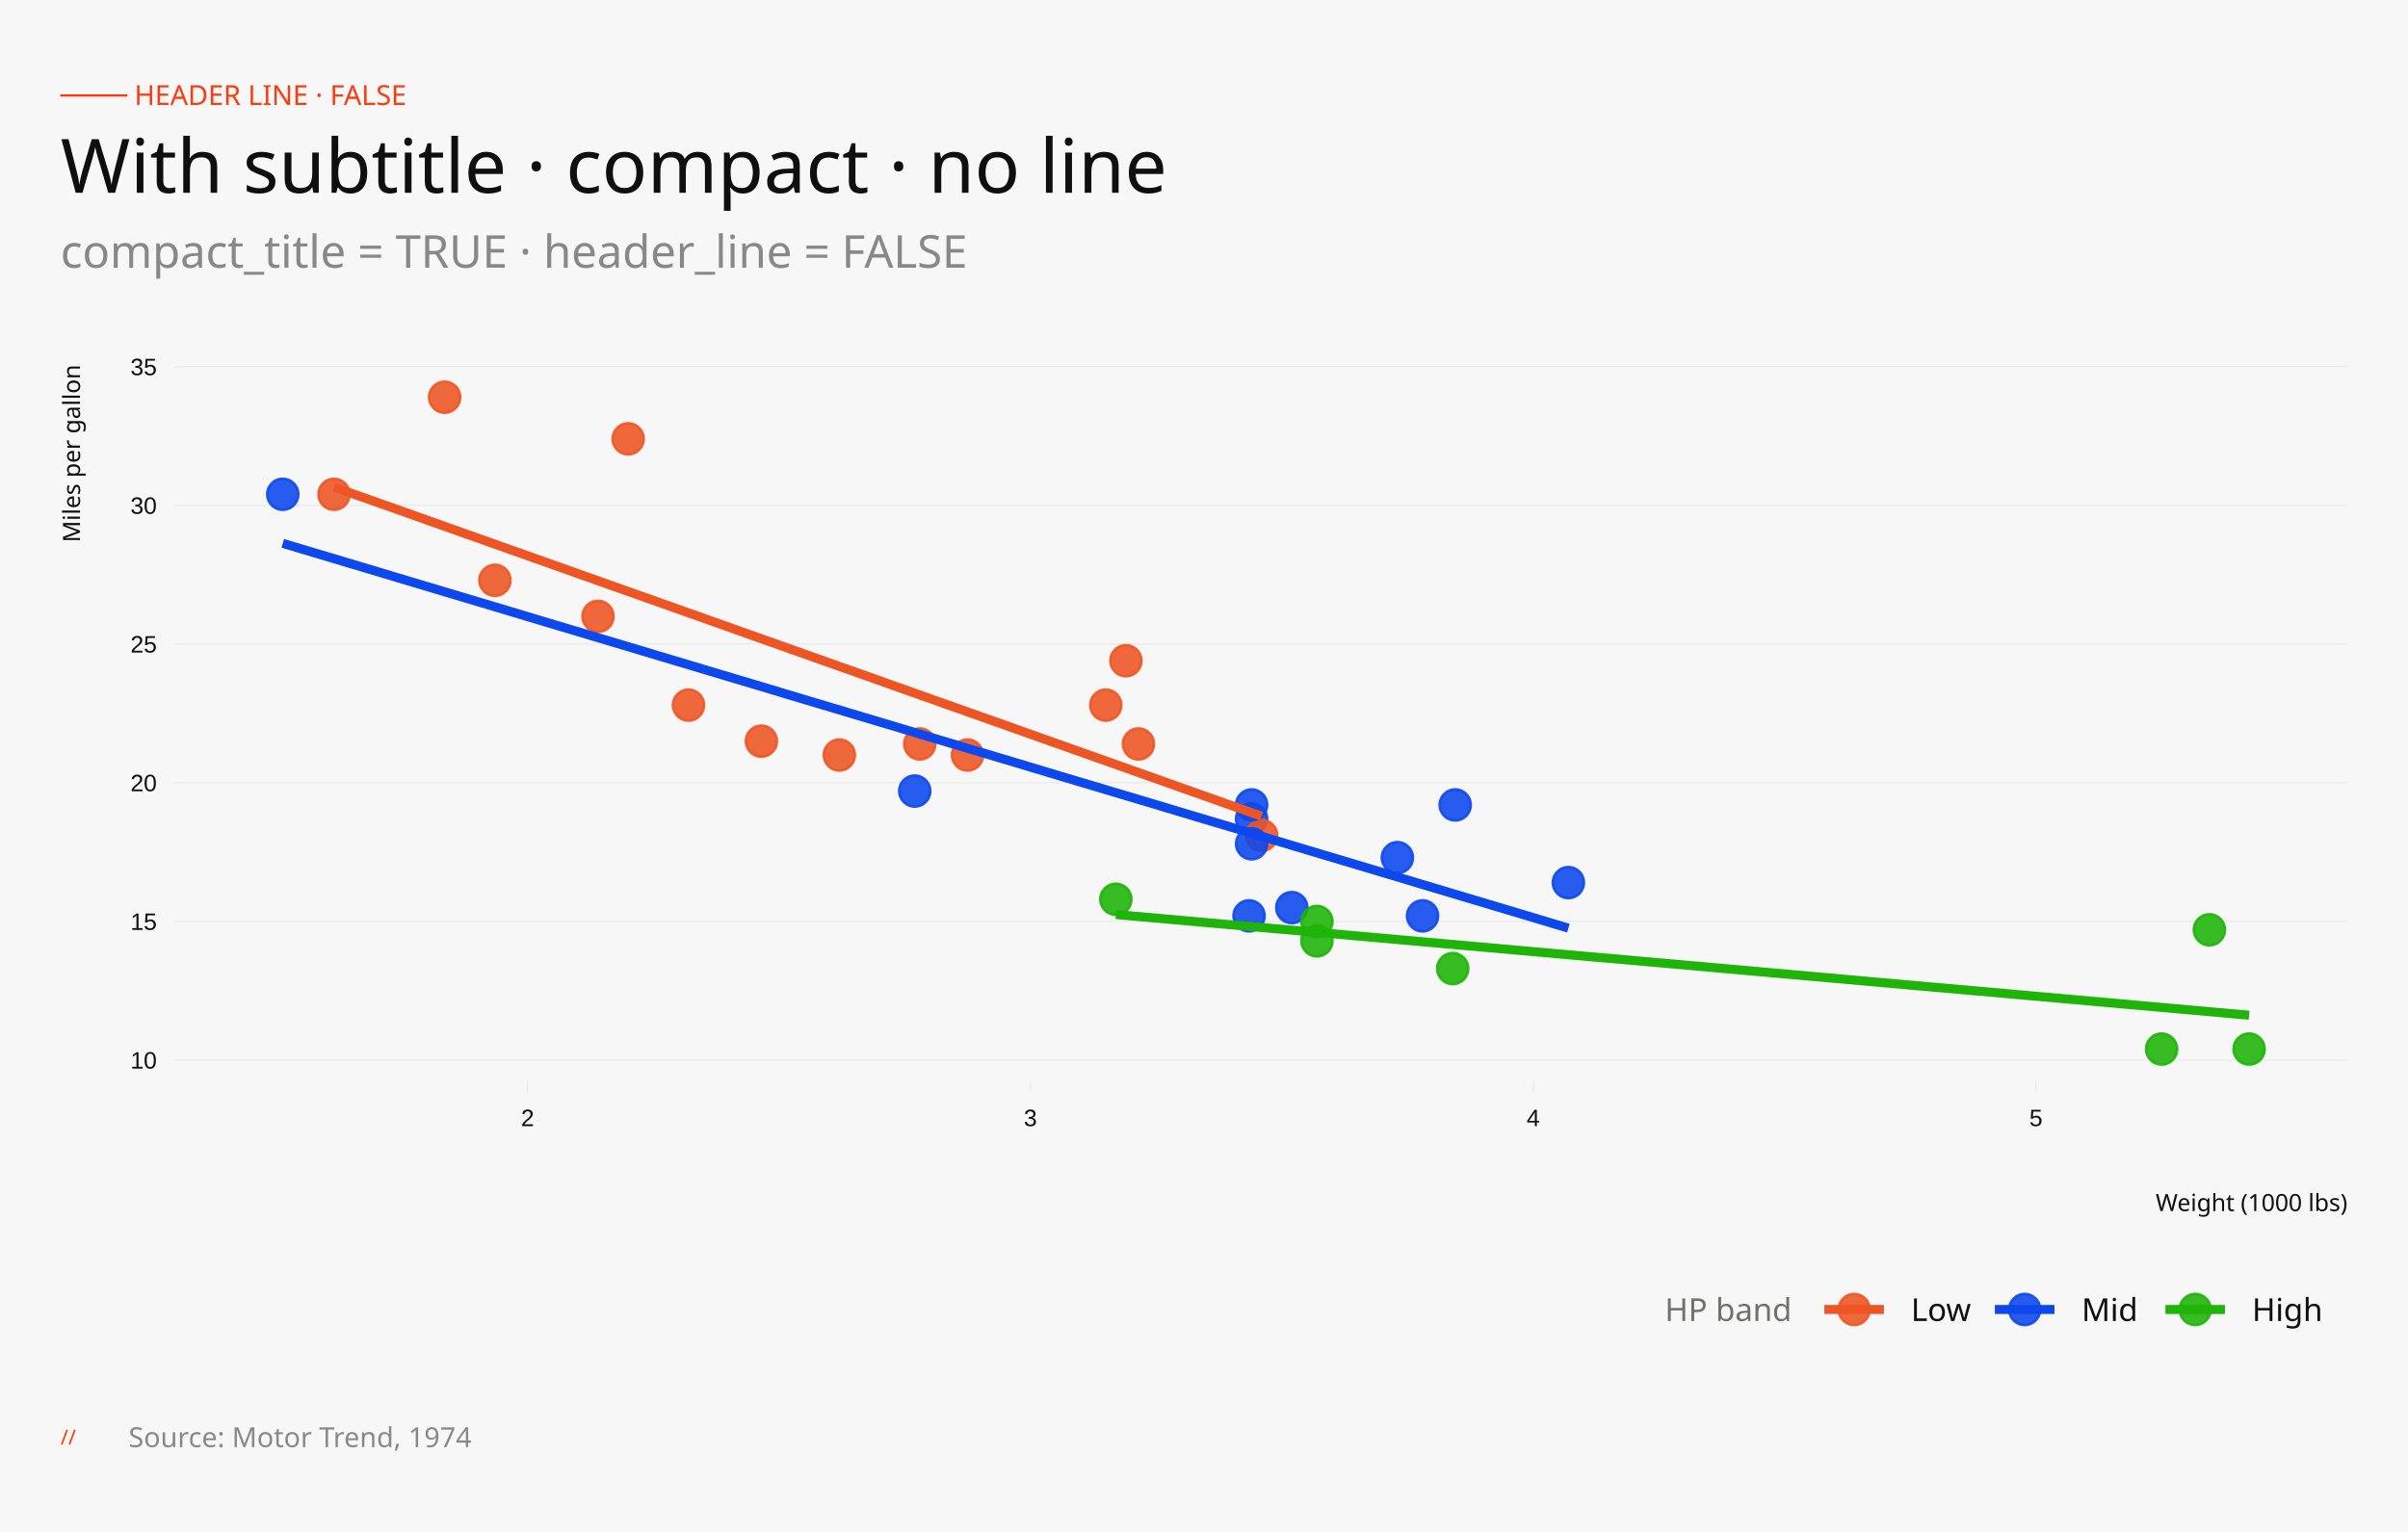
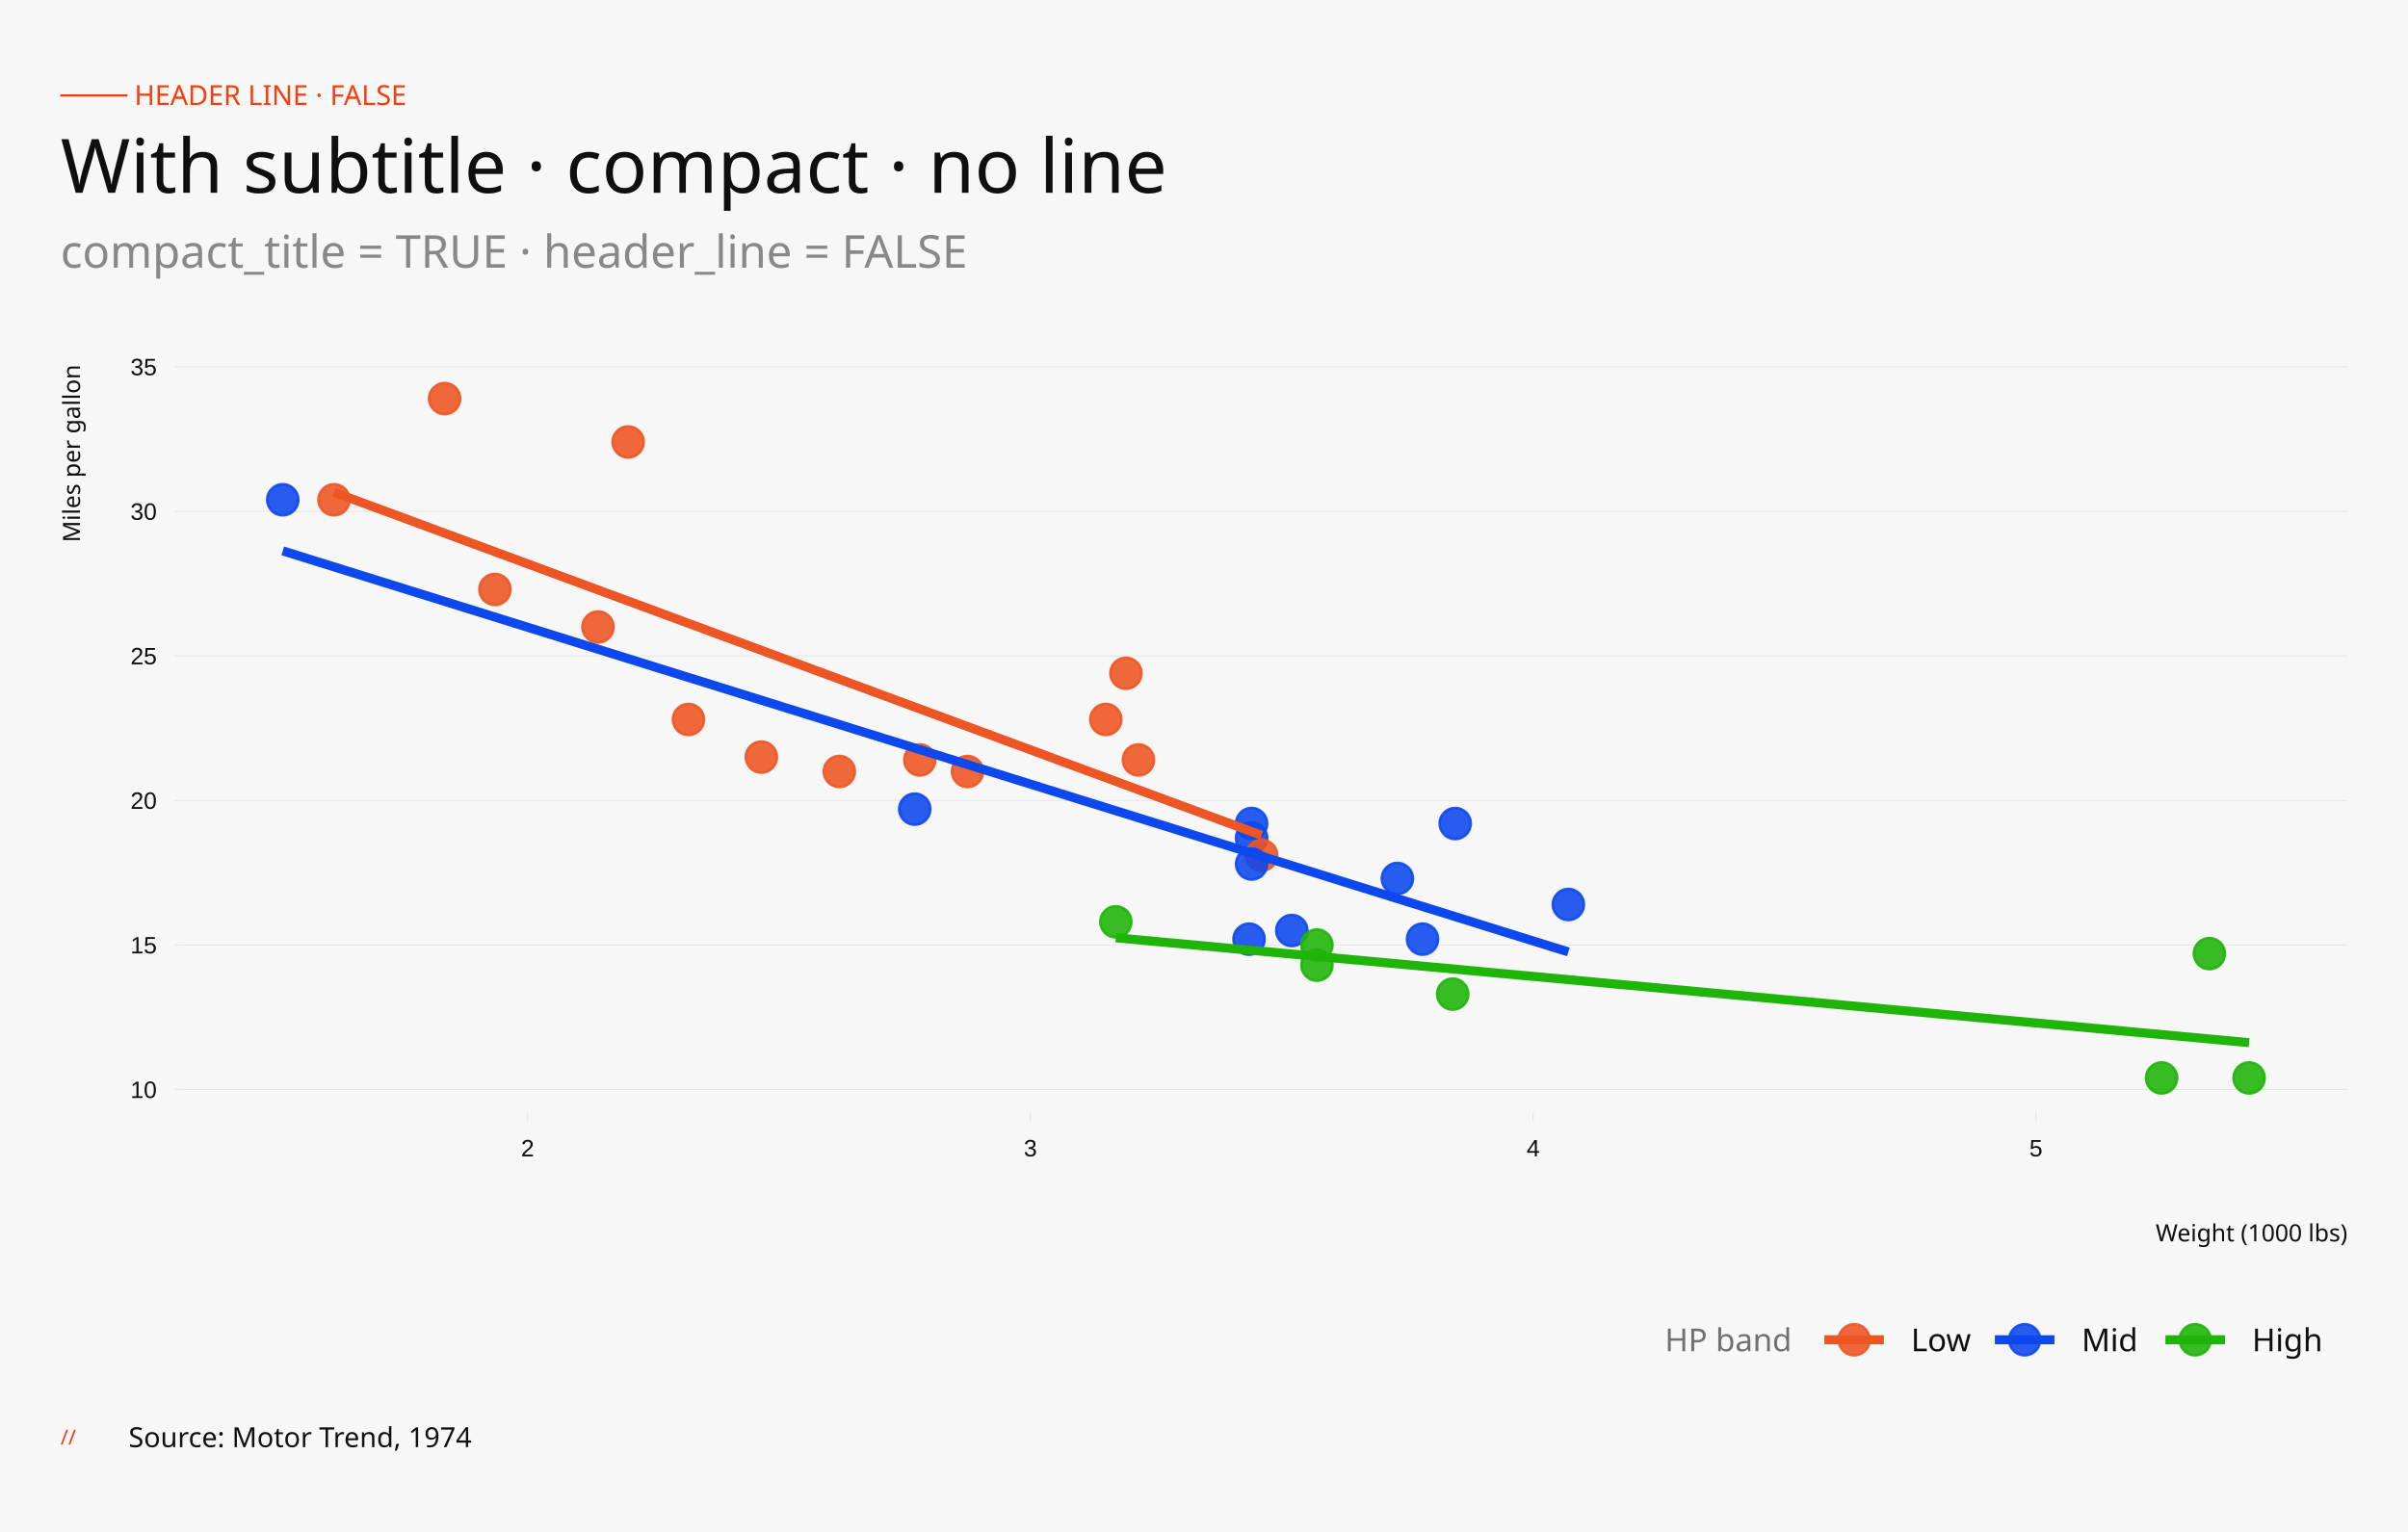
<svg xmlns="http://www.w3.org/2000/svg" width="396.00pt" height="252.00pt" viewBox="0 0 396.00 252.00">
  <g class="svglite">
    <defs>
      <style type="text/css">
    .svglite line, .svglite polyline, .svglite polygon, .svglite path, .svglite rect, .svglite circle {
      fill: none;
      stroke: #000000;
      stroke-linecap: round;
      stroke-linejoin: round;
      stroke-miterlimit: 10.00;
    }
    .svglite text {
      white-space: pre;
    }
    .svglite g.glyphgroup path {
      fill: inherit;
      stroke: none;
    }
  </style>
    </defs>
    <rect width="100%" height="100%" style="stroke: none; fill: none;" />
    <defs>
      <clipPath id="cpMC4wMHwzOTYuMDB8MC4wMHwyNTIuMDA=">
        <rect x="0.00" y="0.00" width="396.00" height="252.00" />
      </clipPath>
    </defs>
    <g clip-path="url(#cpMC4wMHwzOTYuMDB8MC4wMHwyNTIuMDA=)">
      <rect x="0.00" y="0.00" width="396.00" height="252.00" style="stroke-width: 0.63; stroke: none; fill: #F7F7F7;" />
    </g>
    <defs>
-       <clipPath id="cpMzAuMzN8Mzg2LjA0fDU5Ljk4fDE3Ny45Mw==">
-         <rect x="30.33" y="59.98" width="355.71" height="117.94" />
+       <clipPath id="cpMzAuMzN8Mzg2LjA0fDU5Ljk4fDE4Mi45MQ==">
+         <rect x="30.33" y="59.98" width="355.71" height="122.93" />
      </clipPath>
    </defs>
-     <g clip-path="url(#cpMzAuMzN8Mzg2LjA0fDU5Ljk4fDE3Ny45Mw==)">
-       <rect x="30.33" y="59.98" width="355.71" height="117.94" style="stroke-width: 0.63; stroke: none; fill: #F7F7F7;" />
-       <polyline points="30.33,174.39 386.04,174.39 " style="stroke-width: 0.15; stroke: #E4E4E4; stroke-linecap: butt;" />
-       <polyline points="30.33,151.58 386.04,151.58 " style="stroke-width: 0.15; stroke: #E4E4E4; stroke-linecap: butt;" />
-       <polyline points="30.33,128.76 386.04,128.76 " style="stroke-width: 0.15; stroke: #E4E4E4; stroke-linecap: butt;" />
-       <polyline points="30.33,105.95 386.04,105.95 " style="stroke-width: 0.15; stroke: #E4E4E4; stroke-linecap: butt;" />
-       <polyline points="30.33,83.14 386.04,83.14 " style="stroke-width: 0.15; stroke: #E4E4E4; stroke-linecap: butt;" />
-       <polyline points="30.33,60.32 386.04,60.32 " style="stroke-width: 0.15; stroke: #E4E4E4; stroke-linecap: butt;" />
-       <circle cx="138.03" cy="124.20" r="2.56" style="stroke-width: 0.42; stroke: #EE5524; stroke-opacity: 0.88; fill: #EE5524; fill-opacity: 0.88;" />
-       <circle cx="159.11" cy="124.20" r="2.56" style="stroke-width: 0.42; stroke: #EE5524; stroke-opacity: 0.88; fill: #EE5524; fill-opacity: 0.88;" />
-       <circle cx="113.22" cy="115.99" r="2.56" style="stroke-width: 0.42; stroke: #EE5524; stroke-opacity: 0.88; fill: #EE5524; fill-opacity: 0.88;" />
-       <circle cx="187.22" cy="122.38" r="2.56" style="stroke-width: 0.42; stroke: #EE5524; stroke-opacity: 0.88; fill: #EE5524; fill-opacity: 0.88;" />
-       <circle cx="205.83" cy="134.70" r="2.56" style="stroke-width: 0.42; stroke: #0C48ED; stroke-opacity: 0.88; fill: #0C48ED; fill-opacity: 0.88;" />
-       <circle cx="207.48" cy="137.43" r="2.56" style="stroke-width: 0.42; stroke: #EE5524; stroke-opacity: 0.88; fill: #EE5524; fill-opacity: 0.88;" />
-       <circle cx="216.57" cy="154.77" r="2.56" style="stroke-width: 0.42; stroke: #1EB508; stroke-opacity: 0.88; fill: #1EB508; fill-opacity: 0.88;" />
-       <circle cx="185.16" cy="108.69" r="2.56" style="stroke-width: 0.42; stroke: #EE5524; stroke-opacity: 0.88; fill: #EE5524; fill-opacity: 0.88;" />
-       <circle cx="181.85" cy="115.99" r="2.56" style="stroke-width: 0.42; stroke: #EE5524; stroke-opacity: 0.88; fill: #EE5524; fill-opacity: 0.88;" />
-       <circle cx="205.83" cy="132.41" r="2.56" style="stroke-width: 0.42; stroke: #0C48ED; stroke-opacity: 0.88; fill: #0C48ED; fill-opacity: 0.88;" />
-       <circle cx="205.83" cy="138.80" r="2.56" style="stroke-width: 0.42; stroke: #0C48ED; stroke-opacity: 0.88; fill: #0C48ED; fill-opacity: 0.88;" />
-       <circle cx="257.92" cy="145.19" r="2.56" style="stroke-width: 0.42; stroke: #0C48ED; stroke-opacity: 0.88; fill: #0C48ED; fill-opacity: 0.88;" />
-       <circle cx="229.80" cy="141.08" r="2.56" style="stroke-width: 0.42; stroke: #0C48ED; stroke-opacity: 0.88; fill: #0C48ED; fill-opacity: 0.88;" />
-       <circle cx="233.94" cy="150.66" r="2.56" style="stroke-width: 0.42; stroke: #0C48ED; stroke-opacity: 0.88; fill: #0C48ED; fill-opacity: 0.88;" />
-       <circle cx="355.48" cy="172.57" r="2.56" style="stroke-width: 0.42; stroke: #1EB508; stroke-opacity: 0.88; fill: #1EB508; fill-opacity: 0.88;" />
-       <circle cx="369.87" cy="172.57" r="2.56" style="stroke-width: 0.42; stroke: #1EB508; stroke-opacity: 0.88; fill: #1EB508; fill-opacity: 0.88;" />
-       <circle cx="363.34" cy="152.95" r="2.56" style="stroke-width: 0.42; stroke: #1EB508; stroke-opacity: 0.88; fill: #1EB508; fill-opacity: 0.88;" />
-       <circle cx="103.30" cy="72.19" r="2.56" style="stroke-width: 0.42; stroke: #EE5524; stroke-opacity: 0.88; fill: #EE5524; fill-opacity: 0.88;" />
-       <circle cx="54.93" cy="81.31" r="2.56" style="stroke-width: 0.42; stroke: #EE5524; stroke-opacity: 0.88; fill: #EE5524; fill-opacity: 0.88;" />
-       <circle cx="73.12" cy="65.34" r="2.56" style="stroke-width: 0.42; stroke: #EE5524; stroke-opacity: 0.88; fill: #EE5524; fill-opacity: 0.88;" />
-       <circle cx="125.21" cy="121.92" r="2.56" style="stroke-width: 0.42; stroke: #EE5524; stroke-opacity: 0.88; fill: #EE5524; fill-opacity: 0.88;" />
-       <circle cx="212.44" cy="149.30" r="2.56" style="stroke-width: 0.42; stroke: #0C48ED; stroke-opacity: 0.88; fill: #0C48ED; fill-opacity: 0.88;" />
-       <circle cx="205.41" cy="150.66" r="2.56" style="stroke-width: 0.42; stroke: #0C48ED; stroke-opacity: 0.88; fill: #0C48ED; fill-opacity: 0.88;" />
-       <circle cx="238.90" cy="159.33" r="2.56" style="stroke-width: 0.42; stroke: #1EB508; stroke-opacity: 0.88; fill: #1EB508; fill-opacity: 0.88;" />
-       <circle cx="239.31" cy="132.41" r="2.56" style="stroke-width: 0.42; stroke: #0C48ED; stroke-opacity: 0.88; fill: #0C48ED; fill-opacity: 0.88;" />
-       <circle cx="81.39" cy="95.46" r="2.56" style="stroke-width: 0.42; stroke: #EE5524; stroke-opacity: 0.88; fill: #EE5524; fill-opacity: 0.88;" />
-       <circle cx="98.34" cy="101.39" r="2.56" style="stroke-width: 0.42; stroke: #EE5524; stroke-opacity: 0.88; fill: #EE5524; fill-opacity: 0.88;" />
-       <circle cx="46.50" cy="81.31" r="2.56" style="stroke-width: 0.42; stroke: #0C48ED; stroke-opacity: 0.88; fill: #0C48ED; fill-opacity: 0.88;" />
-       <circle cx="183.50" cy="147.93" r="2.56" style="stroke-width: 0.42; stroke: #1EB508; stroke-opacity: 0.88; fill: #1EB508; fill-opacity: 0.88;" />
-       <circle cx="150.43" cy="130.13" r="2.56" style="stroke-width: 0.42; stroke: #0C48ED; stroke-opacity: 0.88; fill: #0C48ED; fill-opacity: 0.88;" />
-       <circle cx="216.57" cy="151.58" r="2.56" style="stroke-width: 0.42; stroke: #1EB508; stroke-opacity: 0.88; fill: #1EB508; fill-opacity: 0.88;" />
-       <circle cx="151.26" cy="122.38" r="2.56" style="stroke-width: 0.42; stroke: #EE5524; stroke-opacity: 0.88; fill: #EE5524; fill-opacity: 0.88;" />
-       <polyline points="54.93,80.13 56.86,80.81 58.79,81.50 60.72,82.18 62.65,82.87 64.59,83.55 66.52,84.24 68.45,84.92 70.38,85.61 72.31,86.29 74.24,86.98 76.17,87.67 78.10,88.35 80.03,89.04 81.96,89.72 83.90,90.41 85.83,91.09 87.76,91.78 89.69,92.46 91.62,93.15 93.55,93.83 95.48,94.52 97.41,95.20 99.34,95.89 101.27,96.58 103.21,97.26 105.14,97.95 107.07,98.63 109.00,99.32 110.93,100.00 112.86,100.69 114.79,101.37 116.72,102.06 118.65,102.74 120.58,103.43 122.52,104.12 124.45,104.80 126.38,105.49 128.31,106.17 130.24,106.86 132.17,107.54 134.10,108.23 136.03,108.91 137.96,109.60 139.89,110.28 141.83,110.97 143.76,111.65 145.69,112.34 147.62,113.03 149.55,113.71 151.48,114.40 153.41,115.08 155.34,115.77 157.27,116.45 159.20,117.14 161.14,117.82 163.07,118.51 165.00,119.19 166.93,119.88 168.86,120.57 170.79,121.25 172.72,121.94 174.65,122.62 176.58,123.31 178.51,123.99 180.45,124.68 182.38,125.36 184.31,126.05 186.24,126.73 188.17,127.42 190.10,128.10 192.03,128.79 193.96,129.48 195.89,130.16 197.82,130.85 199.76,131.53 201.69,132.22 203.62,132.90 205.55,133.59 207.48,134.27 " style="stroke-width: 1.49; stroke: #EE5524; stroke-linecap: butt;" />
-       <polyline points="46.50,89.38 49.17,90.18 51.85,90.98 54.53,91.78 57.20,92.58 59.88,93.38 62.55,94.18 65.23,94.99 67.91,95.79 70.58,96.59 73.26,97.39 75.93,98.19 78.61,98.99 81.29,99.79 83.96,100.59 86.64,101.40 89.32,102.20 91.99,103.00 94.67,103.80 97.34,104.60 100.02,105.40 102.70,106.20 105.37,107.00 108.05,107.81 110.73,108.61 113.40,109.41 116.08,110.21 118.75,111.01 121.43,111.81 124.11,112.61 126.78,113.41 129.46,114.22 132.13,115.02 134.81,115.82 137.49,116.62 140.16,117.42 142.84,118.22 145.52,119.02 148.19,119.82 150.87,120.63 153.54,121.43 156.22,122.23 158.90,123.03 161.57,123.83 164.25,124.63 166.93,125.43 169.60,126.23 172.28,127.04 174.95,127.84 177.63,128.64 180.31,129.44 182.98,130.24 185.66,131.04 188.34,131.84 191.01,132.64 193.69,133.45 196.36,134.25 199.04,135.05 201.72,135.85 204.39,136.65 207.07,137.45 209.74,138.25 212.42,139.06 215.10,139.86 217.77,140.66 220.45,141.46 223.13,142.26 225.80,143.06 228.48,143.86 231.15,144.66 233.83,145.47 236.51,146.27 239.18,147.07 241.86,147.87 244.54,148.67 247.21,149.47 249.89,150.27 252.56,151.07 255.24,151.88 257.92,152.68 " style="stroke-width: 1.49; stroke: #0C48ED; stroke-linecap: butt;" />
-       <polyline points="183.50,150.44 185.86,150.65 188.22,150.86 190.58,151.07 192.94,151.28 195.30,151.49 197.66,151.70 200.02,151.91 202.37,152.12 204.73,152.33 207.09,152.54 209.45,152.75 211.81,152.95 214.17,153.16 216.53,153.37 218.89,153.58 221.25,153.79 223.61,154.00 225.97,154.21 228.32,154.42 230.68,154.63 233.04,154.84 235.40,155.05 237.76,155.26 240.12,155.47 242.48,155.68 244.84,155.89 247.20,156.10 249.56,156.31 251.91,156.52 254.27,156.73 256.63,156.94 258.99,157.15 261.35,157.36 263.71,157.57 266.07,157.77 268.43,157.98 270.79,158.19 273.15,158.40 275.51,158.61 277.86,158.82 280.22,159.03 282.58,159.24 284.94,159.45 287.30,159.66 289.66,159.87 292.02,160.08 294.38,160.29 296.74,160.50 299.10,160.71 301.46,160.92 303.81,161.13 306.17,161.34 308.53,161.55 310.89,161.76 313.25,161.97 315.61,162.18 317.97,162.39 320.33,162.59 322.69,162.80 325.05,163.01 327.41,163.22 329.76,163.43 332.12,163.64 334.48,163.85 336.84,164.06 339.20,164.27 341.56,164.48 343.92,164.69 346.28,164.90 348.64,165.11 351.00,165.32 353.36,165.53 355.71,165.74 358.07,165.95 360.43,166.16 362.79,166.37 365.15,166.58 367.51,166.79 369.87,167.00 " style="stroke-width: 1.49; stroke: #1EB508; stroke-linecap: butt;" />
+     <g clip-path="url(#cpMzAuMzN8Mzg2LjA0fDU5Ljk4fDE4Mi45MQ==)">
+       <rect x="30.33" y="59.98" width="355.71" height="122.93" style="stroke-width: 0.63; stroke: none; fill: #F7F7F7;" />
+       <polyline points="30.33,179.22 386.04,179.22 " style="stroke-width: 0.15; stroke: #E4E4E4; stroke-linecap: butt;" />
+       <polyline points="30.33,155.45 386.04,155.45 " style="stroke-width: 0.15; stroke: #E4E4E4; stroke-linecap: butt;" />
+       <polyline points="30.33,131.67 386.04,131.67 " style="stroke-width: 0.15; stroke: #E4E4E4; stroke-linecap: butt;" />
+       <polyline points="30.33,107.89 386.04,107.89 " style="stroke-width: 0.15; stroke: #E4E4E4; stroke-linecap: butt;" />
+       <polyline points="30.33,84.12 386.04,84.12 " style="stroke-width: 0.15; stroke: #E4E4E4; stroke-linecap: butt;" />
+       <polyline points="30.33,60.34 386.04,60.34 " style="stroke-width: 0.15; stroke: #E4E4E4; stroke-linecap: butt;" />
+       <circle cx="138.03" cy="126.91" r="2.56" style="stroke-width: 0.42; stroke: #EE5524; stroke-opacity: 0.88; fill: #EE5524; fill-opacity: 0.88;" />
+       <circle cx="159.11" cy="126.91" r="2.56" style="stroke-width: 0.42; stroke: #EE5524; stroke-opacity: 0.88; fill: #EE5524; fill-opacity: 0.88;" />
+       <circle cx="113.22" cy="118.35" r="2.56" style="stroke-width: 0.42; stroke: #EE5524; stroke-opacity: 0.88; fill: #EE5524; fill-opacity: 0.88;" />
+       <circle cx="187.22" cy="125.01" r="2.56" style="stroke-width: 0.42; stroke: #EE5524; stroke-opacity: 0.88; fill: #EE5524; fill-opacity: 0.88;" />
+       <circle cx="205.83" cy="137.85" r="2.56" style="stroke-width: 0.42; stroke: #0C48ED; stroke-opacity: 0.88; fill: #0C48ED; fill-opacity: 0.88;" />
+       <circle cx="207.48" cy="140.70" r="2.56" style="stroke-width: 0.42; stroke: #EE5524; stroke-opacity: 0.88; fill: #EE5524; fill-opacity: 0.88;" />
+       <circle cx="216.57" cy="158.77" r="2.56" style="stroke-width: 0.42; stroke: #1EB508; stroke-opacity: 0.88; fill: #1EB508; fill-opacity: 0.88;" />
+       <circle cx="185.16" cy="110.75" r="2.56" style="stroke-width: 0.42; stroke: #EE5524; stroke-opacity: 0.88; fill: #EE5524; fill-opacity: 0.88;" />
+       <circle cx="181.85" cy="118.35" r="2.56" style="stroke-width: 0.42; stroke: #EE5524; stroke-opacity: 0.88; fill: #EE5524; fill-opacity: 0.88;" />
+       <circle cx="205.83" cy="135.47" r="2.56" style="stroke-width: 0.42; stroke: #0C48ED; stroke-opacity: 0.88; fill: #0C48ED; fill-opacity: 0.88;" />
+       <circle cx="205.83" cy="142.13" r="2.56" style="stroke-width: 0.42; stroke: #0C48ED; stroke-opacity: 0.88; fill: #0C48ED; fill-opacity: 0.88;" />
+       <circle cx="257.92" cy="148.79" r="2.56" style="stroke-width: 0.42; stroke: #0C48ED; stroke-opacity: 0.88; fill: #0C48ED; fill-opacity: 0.88;" />
+       <circle cx="229.80" cy="144.51" r="2.56" style="stroke-width: 0.42; stroke: #0C48ED; stroke-opacity: 0.88; fill: #0C48ED; fill-opacity: 0.88;" />
+       <circle cx="233.94" cy="154.49" r="2.56" style="stroke-width: 0.42; stroke: #0C48ED; stroke-opacity: 0.88; fill: #0C48ED; fill-opacity: 0.88;" />
+       <circle cx="355.48" cy="177.32" r="2.56" style="stroke-width: 0.42; stroke: #1EB508; stroke-opacity: 0.88; fill: #1EB508; fill-opacity: 0.88;" />
+       <circle cx="369.87" cy="177.32" r="2.56" style="stroke-width: 0.42; stroke: #1EB508; stroke-opacity: 0.88; fill: #1EB508; fill-opacity: 0.88;" />
+       <circle cx="363.34" cy="156.87" r="2.56" style="stroke-width: 0.42; stroke: #1EB508; stroke-opacity: 0.88; fill: #1EB508; fill-opacity: 0.88;" />
+       <circle cx="103.30" cy="72.70" r="2.56" style="stroke-width: 0.42; stroke: #EE5524; stroke-opacity: 0.88; fill: #EE5524; fill-opacity: 0.88;" />
+       <circle cx="54.93" cy="82.21" r="2.56" style="stroke-width: 0.42; stroke: #EE5524; stroke-opacity: 0.88; fill: #EE5524; fill-opacity: 0.88;" />
+       <circle cx="73.12" cy="65.57" r="2.56" style="stroke-width: 0.42; stroke: #EE5524; stroke-opacity: 0.88; fill: #EE5524; fill-opacity: 0.88;" />
+       <circle cx="125.21" cy="124.54" r="2.56" style="stroke-width: 0.42; stroke: #EE5524; stroke-opacity: 0.88; fill: #EE5524; fill-opacity: 0.88;" />
+       <circle cx="212.44" cy="153.07" r="2.56" style="stroke-width: 0.42; stroke: #0C48ED; stroke-opacity: 0.88; fill: #0C48ED; fill-opacity: 0.88;" />
+       <circle cx="205.41" cy="154.49" r="2.56" style="stroke-width: 0.42; stroke: #0C48ED; stroke-opacity: 0.88; fill: #0C48ED; fill-opacity: 0.88;" />
+       <circle cx="238.90" cy="163.53" r="2.56" style="stroke-width: 0.42; stroke: #1EB508; stroke-opacity: 0.88; fill: #1EB508; fill-opacity: 0.88;" />
+       <circle cx="239.31" cy="135.47" r="2.56" style="stroke-width: 0.42; stroke: #0C48ED; stroke-opacity: 0.88; fill: #0C48ED; fill-opacity: 0.88;" />
+       <circle cx="81.39" cy="96.96" r="2.56" style="stroke-width: 0.42; stroke: #EE5524; stroke-opacity: 0.88; fill: #EE5524; fill-opacity: 0.88;" />
+       <circle cx="98.34" cy="103.14" r="2.56" style="stroke-width: 0.42; stroke: #EE5524; stroke-opacity: 0.88; fill: #EE5524; fill-opacity: 0.88;" />
+       <circle cx="46.50" cy="82.21" r="2.56" style="stroke-width: 0.42; stroke: #0C48ED; stroke-opacity: 0.88; fill: #0C48ED; fill-opacity: 0.88;" />
+       <circle cx="183.50" cy="151.64" r="2.56" style="stroke-width: 0.42; stroke: #1EB508; stroke-opacity: 0.88; fill: #1EB508; fill-opacity: 0.88;" />
+       <circle cx="150.43" cy="133.10" r="2.56" style="stroke-width: 0.42; stroke: #0C48ED; stroke-opacity: 0.88; fill: #0C48ED; fill-opacity: 0.88;" />
+       <circle cx="216.57" cy="155.45" r="2.56" style="stroke-width: 0.42; stroke: #1EB508; stroke-opacity: 0.88; fill: #1EB508; fill-opacity: 0.88;" />
+       <circle cx="151.26" cy="125.01" r="2.56" style="stroke-width: 0.42; stroke: #EE5524; stroke-opacity: 0.88; fill: #EE5524; fill-opacity: 0.88;" />
+       <polyline points="54.93,80.98 56.86,81.69 58.79,82.41 60.72,83.12 62.65,83.83 64.59,84.55 66.52,85.26 68.45,85.98 70.38,86.69 72.31,87.41 74.24,88.12 76.17,88.83 78.10,89.55 80.03,90.26 81.96,90.98 83.90,91.69 85.83,92.41 87.76,93.12 89.69,93.84 91.62,94.55 93.55,95.26 95.48,95.98 97.41,96.69 99.34,97.41 101.27,98.12 103.21,98.84 105.14,99.55 107.07,100.26 109.00,100.98 110.93,101.69 112.86,102.41 114.79,103.12 116.72,103.84 118.65,104.55 120.58,105.26 122.52,105.98 124.45,106.69 126.38,107.41 128.31,108.12 130.24,108.84 132.17,109.55 134.10,110.27 136.03,110.98 137.96,111.69 139.89,112.41 141.83,113.12 143.76,113.84 145.69,114.55 147.62,115.27 149.55,115.98 151.48,116.69 153.41,117.41 155.34,118.12 157.27,118.84 159.20,119.55 161.14,120.27 163.07,120.98 165.00,121.70 166.93,122.41 168.86,123.12 170.79,123.84 172.72,124.55 174.65,125.27 176.58,125.98 178.51,126.70 180.45,127.41 182.38,128.12 184.31,128.84 186.24,129.55 188.17,130.27 190.10,130.98 192.03,131.70 193.96,132.41 195.89,133.12 197.82,133.84 199.76,134.55 201.69,135.27 203.62,135.98 205.55,136.70 207.48,137.41 " style="stroke-width: 1.49; stroke: #EE5524; stroke-linecap: butt;" />
+       <polyline points="46.50,90.62 49.17,91.45 51.85,92.29 54.53,93.12 57.20,93.96 59.88,94.79 62.55,95.63 65.23,96.46 67.91,97.30 70.58,98.13 73.26,98.97 75.93,99.80 78.61,100.64 81.29,101.47 83.96,102.31 86.64,103.14 89.32,103.98 91.99,104.81 94.67,105.65 97.34,106.49 100.02,107.32 102.70,108.16 105.37,108.99 108.05,109.83 110.73,110.66 113.40,111.50 116.08,112.33 118.75,113.17 121.43,114.00 124.11,114.84 126.78,115.67 129.46,116.51 132.13,117.34 134.81,118.18 137.49,119.01 140.16,119.85 142.84,120.68 145.52,121.52 148.19,122.35 150.87,123.19 153.54,124.02 156.22,124.86 158.90,125.69 161.57,126.53 164.25,127.36 166.93,128.20 169.60,129.03 172.28,129.87 174.95,130.70 177.63,131.54 180.31,132.37 182.98,133.21 185.66,134.04 188.34,134.88 191.01,135.71 193.69,136.55 196.36,137.38 199.04,138.22 201.72,139.05 204.39,139.89 207.07,140.72 209.74,141.56 212.42,142.39 215.10,143.23 217.77,144.06 220.45,144.90 223.13,145.74 225.80,146.57 228.48,147.41 231.15,148.24 233.83,149.08 236.51,149.91 239.18,150.75 241.86,151.58 244.54,152.42 247.21,153.25 249.89,154.09 252.56,154.92 255.24,155.76 257.92,156.59 " style="stroke-width: 1.49; stroke: #0C48ED; stroke-linecap: butt;" />
+       <polyline points="183.50,154.26 185.86,154.48 188.22,154.70 190.58,154.92 192.94,155.13 195.30,155.35 197.66,155.57 200.02,155.79 202.37,156.01 204.73,156.23 207.09,156.44 209.45,156.66 211.81,156.88 214.17,157.10 216.53,157.32 218.89,157.54 221.25,157.76 223.61,157.97 225.97,158.19 228.32,158.41 230.68,158.63 233.04,158.85 235.40,159.07 237.76,159.28 240.12,159.50 242.48,159.72 244.84,159.94 247.20,160.16 249.56,160.38 251.91,160.59 254.27,160.81 256.63,161.03 258.99,161.25 261.35,161.47 263.71,161.69 266.07,161.91 268.43,162.12 270.79,162.34 273.15,162.56 275.51,162.78 277.86,163.00 280.22,163.22 282.58,163.43 284.94,163.65 287.30,163.87 289.66,164.09 292.02,164.31 294.38,164.53 296.74,164.74 299.10,164.96 301.46,165.18 303.81,165.40 306.17,165.62 308.53,165.84 310.89,166.06 313.25,166.27 315.61,166.49 317.97,166.71 320.33,166.93 322.69,167.15 325.05,167.37 327.41,167.58 329.76,167.80 332.12,168.02 334.48,168.24 336.84,168.46 339.20,168.68 341.56,168.89 343.92,169.11 346.28,169.33 348.64,169.55 351.00,169.77 353.36,169.99 355.71,170.20 358.07,170.42 360.43,170.64 362.79,170.86 365.15,171.08 367.51,171.30 369.87,171.52 " style="stroke-width: 1.49; stroke: #1EB508; stroke-linecap: butt;" />
    </g>
    <g clip-path="url(#cpMC4wMHwzOTYuMDB8MC4wMHwyNTIuMDA=)">
-       <text x="25.79" y="175.78" text-anchor="end" style="font-size: 3.90px;fill: #0F0F0F; font-family: &quot;Arial&quot;;" textLength="4.31px" lengthAdjust="spacingAndGlyphs">10</text>
-       <text x="25.79" y="152.97" text-anchor="end" style="font-size: 3.90px;fill: #0F0F0F; font-family: &quot;Arial&quot;;" textLength="4.31px" lengthAdjust="spacingAndGlyphs">15</text>
-       <text x="25.79" y="130.16" text-anchor="end" style="font-size: 3.90px;fill: #0F0F0F; font-family: &quot;Arial&quot;;" textLength="4.31px" lengthAdjust="spacingAndGlyphs">20</text>
-       <text x="25.79" y="107.34" text-anchor="end" style="font-size: 3.90px;fill: #0F0F0F; font-family: &quot;Arial&quot;;" textLength="4.31px" lengthAdjust="spacingAndGlyphs">25</text>
-       <text x="25.79" y="84.53" text-anchor="end" style="font-size: 3.90px;fill: #0F0F0F; font-family: &quot;Arial&quot;;" textLength="4.31px" lengthAdjust="spacingAndGlyphs">30</text>
-       <text x="25.79" y="61.72" text-anchor="end" style="font-size: 3.90px;fill: #0F0F0F; font-family: &quot;Arial&quot;;" textLength="4.31px" lengthAdjust="spacingAndGlyphs">35</text>
-       <polyline points="28.71,174.39 30.33,174.39 " style="stroke-width: 0.15; stroke: #E4E4E4; stroke-linecap: butt;" />
-       <polyline points="28.71,151.58 30.33,151.58 " style="stroke-width: 0.15; stroke: #E4E4E4; stroke-linecap: butt;" />
-       <polyline points="28.71,128.76 30.33,128.76 " style="stroke-width: 0.15; stroke: #E4E4E4; stroke-linecap: butt;" />
-       <polyline points="28.71,105.95 30.33,105.95 " style="stroke-width: 0.15; stroke: #E4E4E4; stroke-linecap: butt;" />
-       <polyline points="28.71,83.14 30.33,83.14 " style="stroke-width: 0.15; stroke: #E4E4E4; stroke-linecap: butt;" />
-       <polyline points="28.71,60.32 30.33,60.32 " style="stroke-width: 0.15; stroke: #E4E4E4; stroke-linecap: butt;" />
-       <polyline points="86.76,179.55 86.76,177.93 " style="stroke-width: 0.15; stroke: #E4E4E4; stroke-linecap: butt;" />
-       <polyline points="169.45,179.55 169.45,177.93 " style="stroke-width: 0.15; stroke: #E4E4E4; stroke-linecap: butt;" />
-       <polyline points="252.13,179.55 252.13,177.93 " style="stroke-width: 0.15; stroke: #E4E4E4; stroke-linecap: butt;" />
-       <polyline points="334.81,179.55 334.81,177.93 " style="stroke-width: 0.15; stroke: #E4E4E4; stroke-linecap: butt;" />
-       <text x="86.76" y="185.25" text-anchor="middle" style="font-size: 3.90px;fill: #0F0F0F; font-family: &quot;Arial&quot;;" textLength="2.16px" lengthAdjust="spacingAndGlyphs">2</text>
-       <text x="169.45" y="185.25" text-anchor="middle" style="font-size: 3.90px;fill: #0F0F0F; font-family: &quot;Arial&quot;;" textLength="2.16px" lengthAdjust="spacingAndGlyphs">3</text>
-       <text x="252.13" y="185.25" text-anchor="middle" style="font-size: 3.90px;fill: #0F0F0F; font-family: &quot;Arial&quot;;" textLength="2.16px" lengthAdjust="spacingAndGlyphs">4</text>
-       <text x="334.81" y="185.25" text-anchor="middle" style="font-size: 3.90px;fill: #0F0F0F; font-family: &quot;Arial&quot;;" textLength="2.16px" lengthAdjust="spacingAndGlyphs">5</text>
-       <text x="386.04" y="199.22" text-anchor="end" style="font-size: 3.90px; font-weight: 100;fill: #0F0F0F; font-family: &quot;JetBrains Mono&quot;;" textLength="39.58px" lengthAdjust="spacingAndGlyphs">Weight (1000 lbs)</text>
+       <text x="25.79" y="180.62" text-anchor="end" style="font-size: 3.90px;fill: #0F0F0F; font-family: &quot;Arial&quot;;" textLength="4.31px" lengthAdjust="spacingAndGlyphs">10</text>
+       <text x="25.79" y="156.84" text-anchor="end" style="font-size: 3.90px;fill: #0F0F0F; font-family: &quot;Arial&quot;;" textLength="4.31px" lengthAdjust="spacingAndGlyphs">15</text>
+       <text x="25.79" y="133.06" text-anchor="end" style="font-size: 3.90px;fill: #0F0F0F; font-family: &quot;Arial&quot;;" textLength="4.31px" lengthAdjust="spacingAndGlyphs">20</text>
+       <text x="25.79" y="109.29" text-anchor="end" style="font-size: 3.90px;fill: #0F0F0F; font-family: &quot;Arial&quot;;" textLength="4.31px" lengthAdjust="spacingAndGlyphs">25</text>
+       <text x="25.79" y="85.51" text-anchor="end" style="font-size: 3.90px;fill: #0F0F0F; font-family: &quot;Arial&quot;;" textLength="4.31px" lengthAdjust="spacingAndGlyphs">30</text>
+       <text x="25.79" y="61.73" text-anchor="end" style="font-size: 3.90px;fill: #0F0F0F; font-family: &quot;Arial&quot;;" textLength="4.31px" lengthAdjust="spacingAndGlyphs">35</text>
+       <polyline points="28.71,179.22 30.33,179.22 " style="stroke-width: 0.15; stroke: #E4E4E4; stroke-linecap: butt;" />
+       <polyline points="28.71,155.45 30.33,155.45 " style="stroke-width: 0.15; stroke: #E4E4E4; stroke-linecap: butt;" />
+       <polyline points="28.71,131.67 30.33,131.67 " style="stroke-width: 0.15; stroke: #E4E4E4; stroke-linecap: butt;" />
+       <polyline points="28.71,107.89 30.33,107.89 " style="stroke-width: 0.15; stroke: #E4E4E4; stroke-linecap: butt;" />
+       <polyline points="28.71,84.12 30.33,84.12 " style="stroke-width: 0.15; stroke: #E4E4E4; stroke-linecap: butt;" />
+       <polyline points="28.71,60.34 30.33,60.34 " style="stroke-width: 0.15; stroke: #E4E4E4; stroke-linecap: butt;" />
+       <polyline points="86.76,184.53 86.76,182.91 " style="stroke-width: 0.15; stroke: #E4E4E4; stroke-linecap: butt;" />
+       <polyline points="169.45,184.53 169.45,182.91 " style="stroke-width: 0.15; stroke: #E4E4E4; stroke-linecap: butt;" />
+       <polyline points="252.13,184.53 252.13,182.91 " style="stroke-width: 0.15; stroke: #E4E4E4; stroke-linecap: butt;" />
+       <polyline points="334.81,184.53 334.81,182.91 " style="stroke-width: 0.15; stroke: #E4E4E4; stroke-linecap: butt;" />
+       <text x="86.76" y="190.23" text-anchor="middle" style="font-size: 3.90px;fill: #0F0F0F; font-family: &quot;Arial&quot;;" textLength="2.16px" lengthAdjust="spacingAndGlyphs">2</text>
+       <text x="169.45" y="190.23" text-anchor="middle" style="font-size: 3.90px;fill: #0F0F0F; font-family: &quot;Arial&quot;;" textLength="2.16px" lengthAdjust="spacingAndGlyphs">3</text>
+       <text x="252.13" y="190.23" text-anchor="middle" style="font-size: 3.90px;fill: #0F0F0F; font-family: &quot;Arial&quot;;" textLength="2.16px" lengthAdjust="spacingAndGlyphs">4</text>
+       <text x="334.81" y="190.23" text-anchor="middle" style="font-size: 3.90px;fill: #0F0F0F; font-family: &quot;Arial&quot;;" textLength="2.16px" lengthAdjust="spacingAndGlyphs">5</text>
+       <text x="386.04" y="204.20" text-anchor="end" style="font-size: 3.90px; font-weight: 100;fill: #0F0F0F; font-family: &quot;JetBrains Mono&quot;;" textLength="39.58px" lengthAdjust="spacingAndGlyphs">Weight (1000 lbs)</text>
      <text transform="translate(13.16,59.98) rotate(-90)" text-anchor="end" style="font-size: 3.90px; font-weight: 100;fill: #0F0F0F; font-family: &quot;JetBrains Mono&quot;;" textLength="37.25px" lengthAdjust="spacingAndGlyphs">Miles per gallon</text>
-       <rect x="270.56" y="206.05" width="115.48" height="18.72" style="stroke-width: 0.75; stroke: none;" />
-       <rect x="270.56" y="206.05" width="115.48" height="18.72" style="stroke-width: 0.63; stroke: none; fill: #F7F7F7;" />
-       <text x="273.79" y="217.30" style="font-size: 5.20px;fill: #71706C; font-family: &quot;JetBrains Mono&quot;;" textLength="21.77px" lengthAdjust="spacingAndGlyphs">HP band</text>
-       <rect x="298.80" y="209.29" width="12.24" height="12.24" style="stroke-width: 0.63; stroke: none; fill: #F7F7F7;" />
-       <circle cx="304.92" cy="215.41" r="2.56" style="stroke-width: 0.42; stroke: #EE5524; stroke-opacity: 0.88; fill: #EE5524; fill-opacity: 0.88;" />
-       <line x1="300.02" y1="215.41" x2="309.81" y2="215.41" style="stroke-width: 1.49; stroke: #EE5524; stroke-linecap: butt;" />
-       <rect x="326.84" y="209.29" width="12.24" height="12.24" style="stroke-width: 0.63; stroke: none; fill: #F7F7F7;" />
-       <circle cx="332.96" cy="215.41" r="2.56" style="stroke-width: 0.42; stroke: #0C48ED; stroke-opacity: 0.88; fill: #0C48ED; fill-opacity: 0.88;" />
-       <line x1="328.06" y1="215.41" x2="337.86" y2="215.41" style="stroke-width: 1.49; stroke: #0C48ED; stroke-linecap: butt;" />
-       <rect x="354.88" y="209.29" width="12.24" height="12.24" style="stroke-width: 0.63; stroke: none; fill: #F7F7F7;" />
-       <circle cx="361.00" cy="215.41" r="2.56" style="stroke-width: 0.42; stroke: #1EB508; stroke-opacity: 0.88; fill: #1EB508; fill-opacity: 0.88;" />
-       <line x1="356.11" y1="215.41" x2="365.90" y2="215.41" style="stroke-width: 1.49; stroke: #1EB508; stroke-linecap: butt;" />
-       <text x="314.27" y="217.30" style="font-size: 5.20px;fill: #0F0F0F; font-family: &quot;JetBrains Mono&quot;;" textLength="9.33px" lengthAdjust="spacingAndGlyphs">Low</text>
-       <text x="342.32" y="217.30" style="font-size: 5.20px;fill: #0F0F0F; font-family: &quot;JetBrains Mono&quot;;" textLength="9.33px" lengthAdjust="spacingAndGlyphs">Mid</text>
-       <text x="370.36" y="217.30" style="font-size: 5.20px;fill: #0F0F0F; font-family: &quot;JetBrains Mono&quot;;" textLength="12.44px" lengthAdjust="spacingAndGlyphs">High</text>
+       <rect x="270.56" y="211.03" width="115.48" height="18.72" style="stroke-width: 0.75; stroke: none;" />
+       <rect x="270.56" y="211.03" width="115.48" height="18.72" style="stroke-width: 0.63; stroke: none; fill: #F7F7F7;" />
+       <text x="273.79" y="222.28" style="font-size: 5.20px;fill: #71706C; font-family: &quot;JetBrains Mono&quot;;" textLength="21.77px" lengthAdjust="spacingAndGlyphs">HP band</text>
+       <rect x="298.80" y="214.27" width="12.24" height="12.24" style="stroke-width: 0.63; stroke: none; fill: #F7F7F7;" />
+       <circle cx="304.92" cy="220.39" r="2.56" style="stroke-width: 0.42; stroke: #EE5524; stroke-opacity: 0.88; fill: #EE5524; fill-opacity: 0.88;" />
+       <line x1="300.02" y1="220.39" x2="309.81" y2="220.39" style="stroke-width: 1.49; stroke: #EE5524; stroke-linecap: butt;" />
+       <rect x="326.84" y="214.27" width="12.24" height="12.24" style="stroke-width: 0.63; stroke: none; fill: #F7F7F7;" />
+       <circle cx="332.96" cy="220.39" r="2.56" style="stroke-width: 0.42; stroke: #0C48ED; stroke-opacity: 0.88; fill: #0C48ED; fill-opacity: 0.88;" />
+       <line x1="328.06" y1="220.39" x2="337.86" y2="220.39" style="stroke-width: 1.49; stroke: #0C48ED; stroke-linecap: butt;" />
+       <rect x="354.88" y="214.27" width="12.24" height="12.24" style="stroke-width: 0.63; stroke: none; fill: #F7F7F7;" />
+       <circle cx="361.00" cy="220.39" r="2.56" style="stroke-width: 0.42; stroke: #1EB508; stroke-opacity: 0.88; fill: #1EB508; fill-opacity: 0.88;" />
+       <line x1="356.11" y1="220.39" x2="365.90" y2="220.39" style="stroke-width: 1.49; stroke: #1EB508; stroke-linecap: butt;" />
+       <text x="314.27" y="222.28" style="font-size: 5.20px;fill: #0F0F0F; font-family: &quot;JetBrains Mono&quot;;" textLength="9.33px" lengthAdjust="spacingAndGlyphs">Low</text>
+       <text x="342.32" y="222.28" style="font-size: 5.20px;fill: #0F0F0F; font-family: &quot;JetBrains Mono&quot;;" textLength="9.33px" lengthAdjust="spacingAndGlyphs">Mid</text>
+       <text x="370.36" y="222.28" style="font-size: 5.20px;fill: #0F0F0F; font-family: &quot;JetBrains Mono&quot;;" textLength="12.44px" lengthAdjust="spacingAndGlyphs">High</text>
      <text x="9.96" y="44.04" style="font-size: 7.47px;fill: #888888; font-family: &quot;Satoshi&quot;;" textLength="149.69px" lengthAdjust="spacingAndGlyphs">compact_title = TRUE  ·  header_line = FALSE</text>
      <text x="9.96" y="31.71" style="font-size: 12.35px;fill: #0F0F0F; font-family: &quot;Archivo&quot;;" textLength="169.53px" lengthAdjust="spacingAndGlyphs">With subtitle · compact · no line</text>
      <text x="9.96" y="17.27" style="font-size: 4.55px;fill: #FB3D0E; font-family: &quot;JetBrains Mono&quot;;" textLength="65.62px" lengthAdjust="spacingAndGlyphs">──── HEADER LINE · FALSE</text>
      <text x="9.96" y="237.63" style="font-size: 3.41px; font-weight: 100;fill: #FB3D0E; font-family: &quot;JetBrains Mono&quot;;" textLength="8.19px" lengthAdjust="spacingAndGlyphs">//  </text>
-       <text x="21.14" y="238.05" style="font-size: 4.55px; font-weight: 100;fill: #888888; font-family: &quot;JetBrains Mono&quot;;" textLength="68.36px" lengthAdjust="spacingAndGlyphs">Source: Motor Trend, 1974</text>
+       <text x="21.14" y="238.05" style="font-size: 4.55px; font-weight: 100;fill: #0F0F0F; font-family: &quot;JetBrains Mono&quot;;" textLength="68.36px" lengthAdjust="spacingAndGlyphs">Source: Motor Trend, 1974</text>
    </g>
  </g>
</svg>
